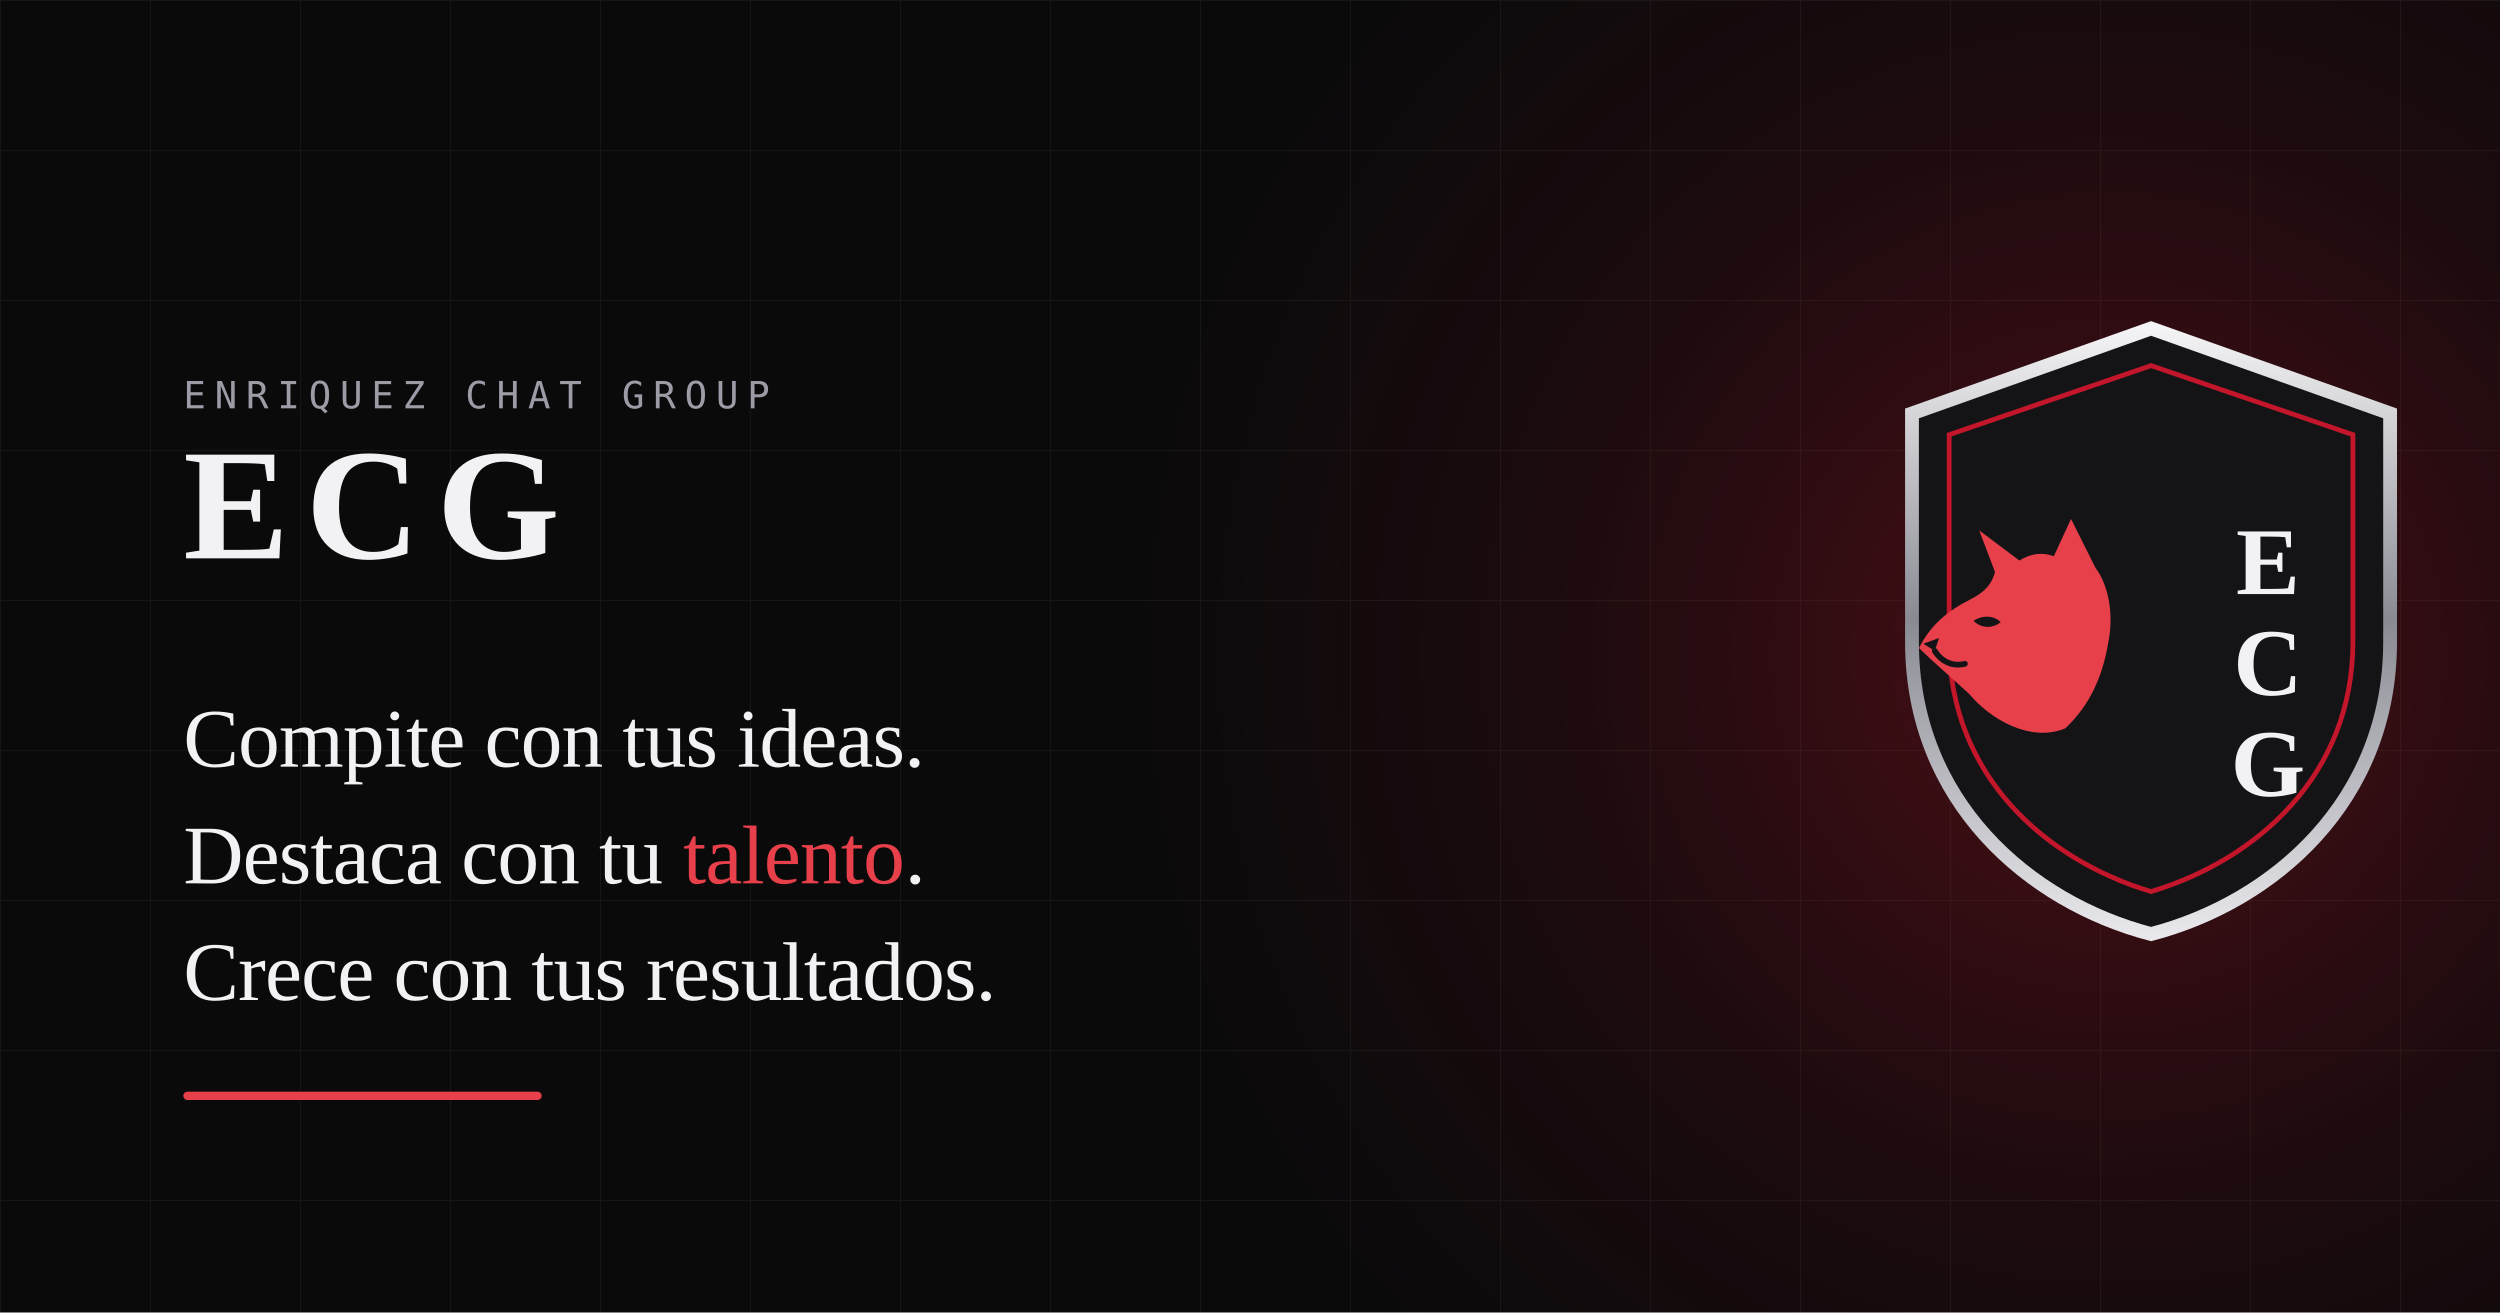
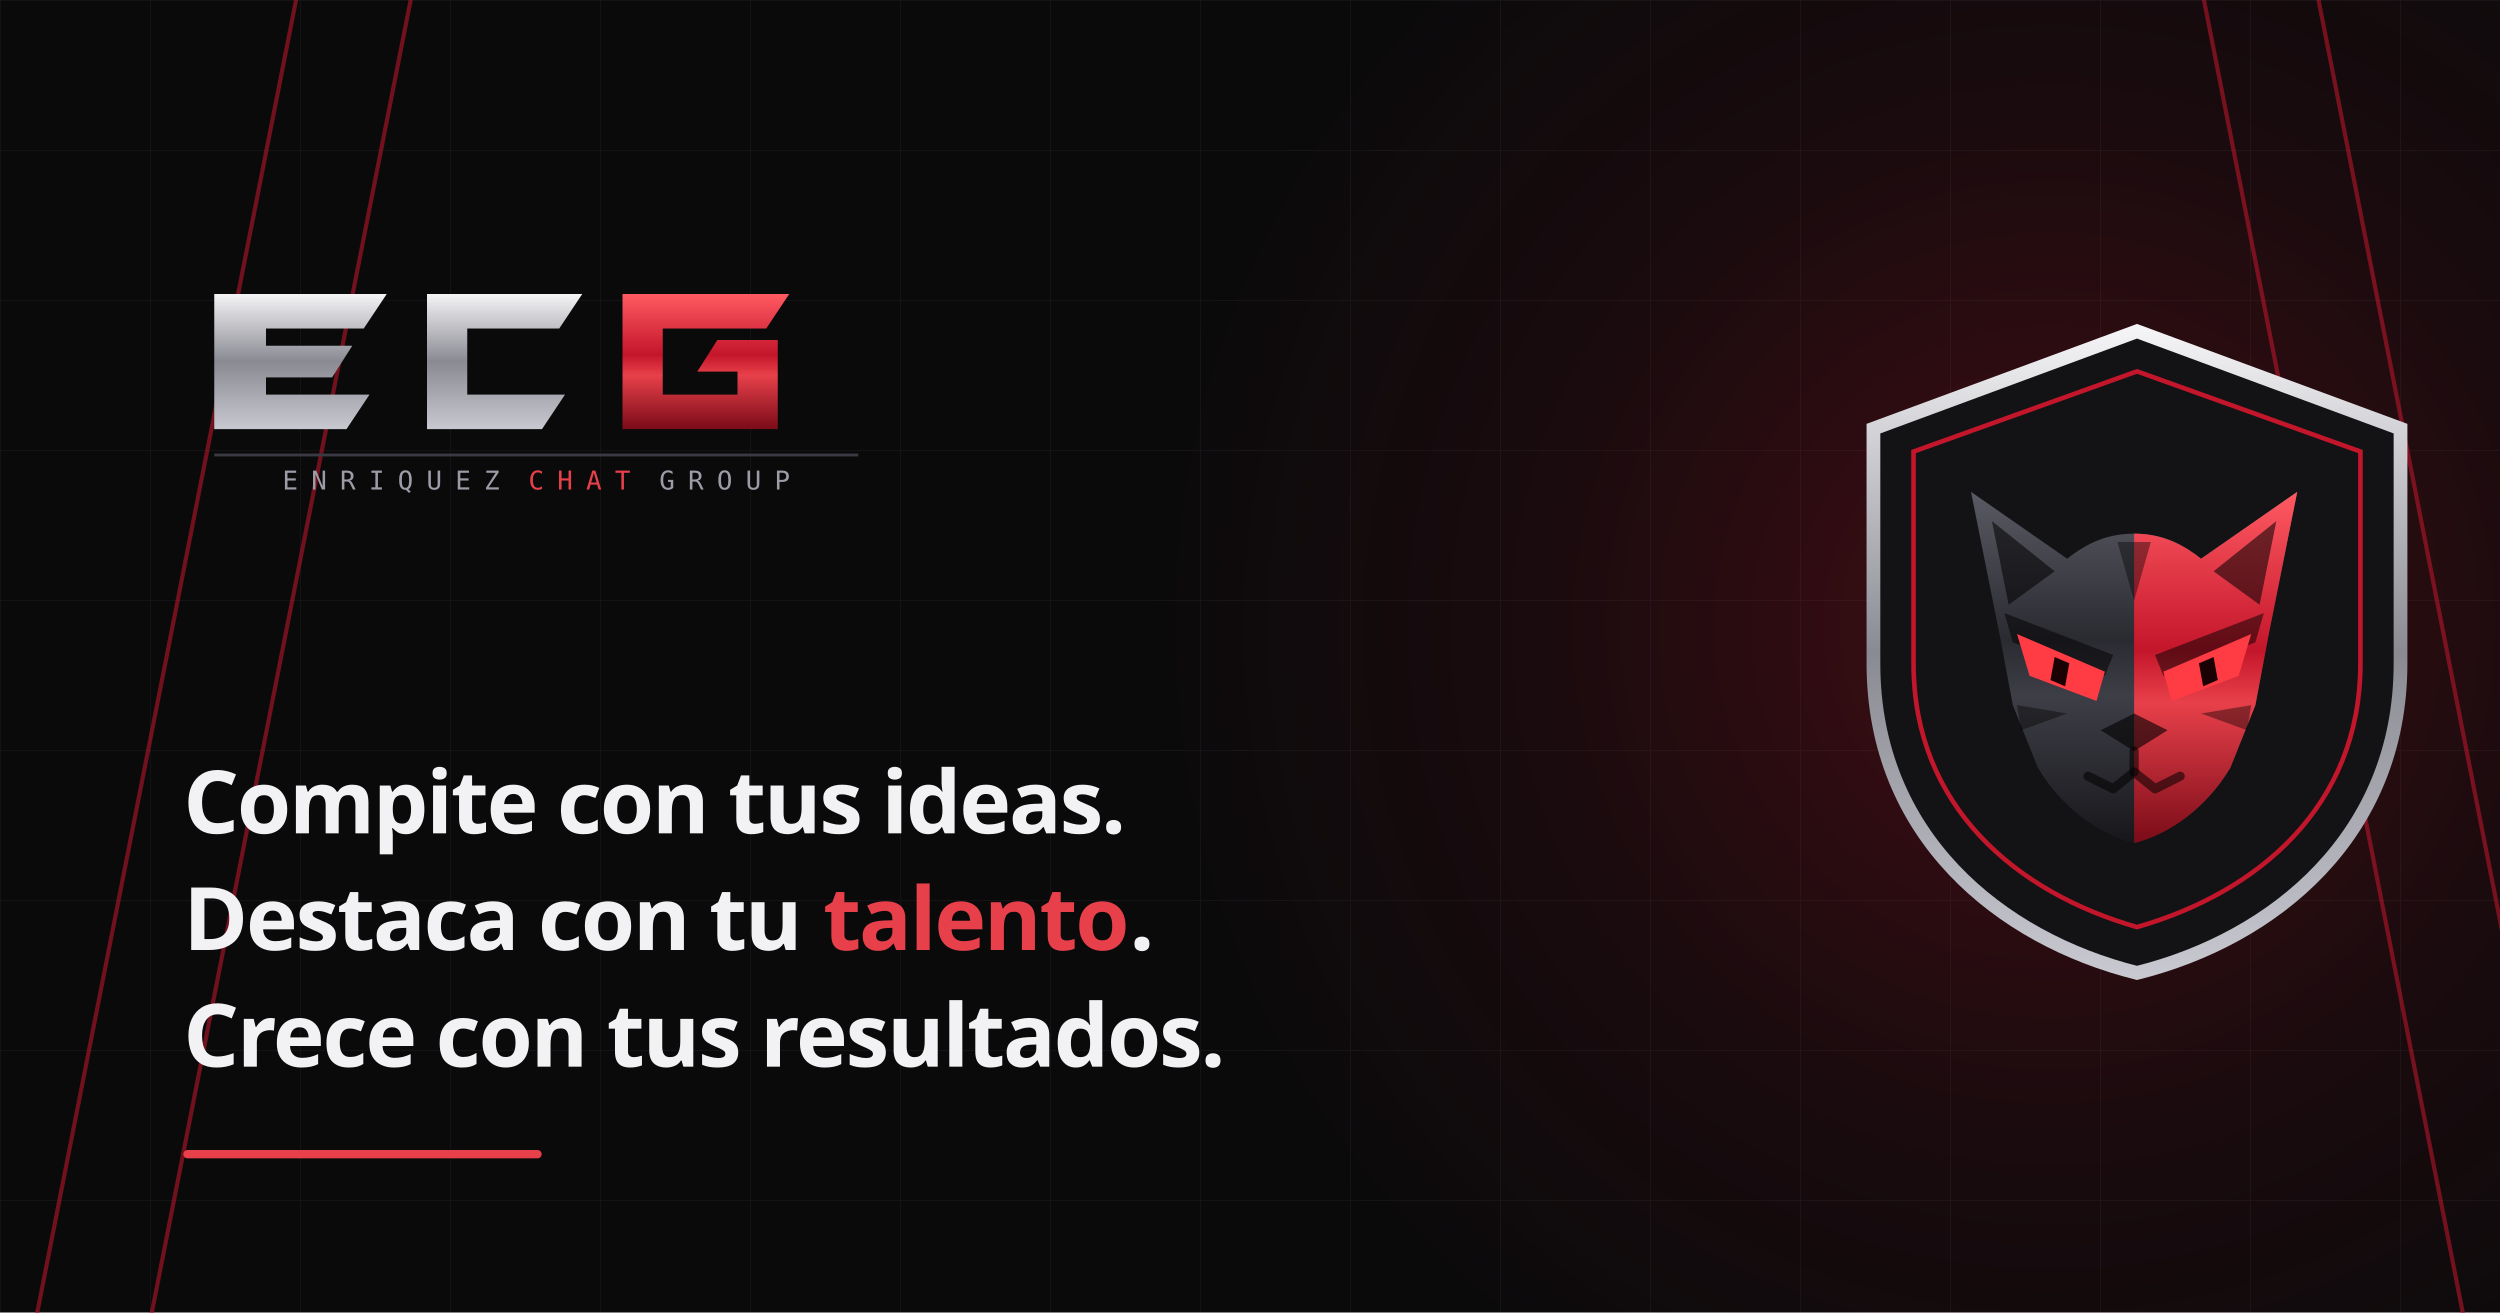
- <svg xmlns="http://www.w3.org/2000/svg" width="1200" height="630" viewBox="0 0 1200 630" role="img" aria-label="ECG, Enriquez Chat Group — Compite con tus ideas. Destaca con tu talento. Crece con tus resultados.">
+ <svg xmlns="http://www.w3.org/2000/svg" width="1200" height="630" viewBox="0 0 1200 630" role="img" aria-label="ECG, Enriquez Chat Group - Compite con tus ideas. Destaca con tu talento. Crece con tus resultados.">
  <defs>
+     <linearGradient id="acero" x1="0" y1="0" x2="0" y2="1">
+       <stop offset="0" stop-color="#5A5A64" />
+       <stop offset=".42" stop-color="#2A2A31" />
+       <stop offset=".58" stop-color="#3E3E47" />
+       <stop offset="1" stop-color="#17171B" />
+     </linearGradient>
+     <linearGradient id="rojo" x1="0" y1="0" x2="0" y2="1">
+       <stop offset="0" stop-color="#FF5A62" />
+       <stop offset=".45" stop-color="#C4162B" />
+       <stop offset=".6" stop-color="#E8404A" />
+       <stop offset="1" stop-color="#7A0C18" />
+     </linearGradient>
+     <linearGradient id="filo" x1="0" y1="0" x2="0" y2="1">
+       <stop offset="0" stop-color="#F4F4F6" />
+       <stop offset=".5" stop-color="#8A8A93" />
+       <stop offset="1" stop-color="#C8C8D0" />
+     </linearGradient>
+     <clipPath id="mitad">
+       <rect x="50" y="0" width="50" height="100" />
+     </clipPath>
    <radialGradient id="glow" cx="50%" cy="50%" r="50%">
-       <stop offset="0" stop-color="#C4162B" stop-opacity=".34" />
-       <stop offset="55%" stop-color="#C4162B" stop-opacity=".1" />
+       <stop offset="0" stop-color="#C4162B" stop-opacity=".3" />
+       <stop offset="55%" stop-color="#C4162B" stop-opacity=".09" />
      <stop offset="100%" stop-color="#C4162B" stop-opacity="0" />
    </radialGradient>
-     <linearGradient id="metal" x1="0" y1="0" x2="0" y2="1">
-       <stop offset="0" stop-color="#F4F4F6" />
-       <stop offset=".48" stop-color="#8A8A93" />
-       <stop offset="1" stop-color="#E8E8EC" />
-     </linearGradient>
    <pattern id="grid" width="72" height="72" patternUnits="userSpaceOnUse">
-       <path d="M72 0H0v72" fill="none" stroke="#F2F2F4" stroke-opacity=".05" stroke-width="1" />
+       <path d="M72 0H0v72" fill="none" stroke="#F2F2F4" stroke-opacity=".045" stroke-width="1" />
    </pattern>
  </defs>
  <rect width="1200" height="630" fill="#0A0A0B" />
  <rect width="1200" height="630" fill="url(#grid)" />
-   <circle cx="1010" cy="315" r="470" fill="url(#glow)" />
-   <g transform="translate(905 150) scale(2.55)">
-     <path d="M50 3 L95 19 V62 C95 92 73 111 50 117 C27 111 5 92 5 62 V19 Z" fill="#141416" stroke="url(#metal)" stroke-width="2.6" />
-     <path d="M50 10 L88 23 V62 C88 87 70 103 50 109 C30 103 12 87 12 62 V23 Z" fill="none" stroke="#C4162B" stroke-width=".9" />
-     <line x1="50" y1="22" x2="50" y2="104" stroke="url(#metal)" stroke-width="1" />
-     <g transform="translate(2,34) scale(.54)">
-       <path d="M8 54 C 12 46, 18 41, 26 37 C 31 34.5, 33.5 31.5, 34.5 27.5 L 29 13 L 43 23.5 C 47 21, 51 20.5, 55 22 L 61 9 L 69.5 26 C 74 32, 76 42, 74 52 C 72 64, 67.5 74, 59 82 C 47 87, 33 79, 25.5 70 C 19 64, 12 58, 8 54 Z" fill="#E8404A" />
-       <path d="M27 44.5 C 30 42.5, 34 42.5, 36.5 45 C 34 47, 30 47.5, 27 44.5 Z" fill="#141416" />
-       <path d="M9.5 52.5 L15 50.5 L13.5 55 Z" fill="#141416" />
-       <path d="M13.5 55 C 16 59, 20 60.5, 24 59.5" fill="none" stroke="#141416" stroke-width="2" stroke-linecap="round" />
-     </g>
-     <g fill="#F2F2F4" font-family="Georgia, 'Times New Roman', serif" font-size="18" font-weight="700" text-anchor="middle" letter-spacing="1">
-       <text x="72" y="53">E</text>
-       <text x="72" y="72">C</text>
-       <text x="72" y="91">G</text>
+   <circle cx="985" cy="300" r="440" fill="url(#glow)" />
+   <g stroke="#C4162B" stroke-width="2" opacity=".55">
+     <path d="M150 -40 L10 670" />
+     <path d="M205 -40 L65 670" />
+     <path d="M1050 -40 L1190 670" />
+     <path d="M1105 -40 L1245 670" />
+   </g>
+   <g transform="translate(880 148) scale(2.75)">
+     <path d="M53 4 L99 21 V62 C99 92 77 110 53 116 C29 110 7 92 7 62 V21 Z" fill="#131316" stroke="url(#filo)" stroke-width="2.4" />
+     <path d="M53 11 L92 25 V62 C92 87 74 102 53 108 C32 102 14 87 14 62 V25 Z" fill="none" stroke="#C4162B" stroke-width=".8" />
+     <g transform="translate(16,24) scale(.73)">
+       <path d="M50 95 C 42 93, 33 87, 27 77 L 21 62 L 18 46 L 11 11 L 34 27 C 39 23, 44 21, 50 21 C 56 21, 61 23, 66 27 L 89 11 L 82 46 L 79 62 L 73 77 C 67 87, 58 93, 50 95 Z" fill="url(#acero)" />
+       <g clip-path="url(#mitad)">
+         <path d="M50 95 C 42 93, 33 87, 27 77 L 21 62 L 18 46 L 11 11 L 34 27 C 39 23, 44 21, 50 21 C 56 21, 61 23, 66 27 L 89 11 L 82 46 L 79 62 L 73 77 C 67 87, 58 93, 50 95 Z" fill="url(#rojo)" />
+       </g>
+       <path d="M16 18 L31 30 L20 38 Z" fill="#000" opacity=".55" />
+       <path d="M84 18 L69 30 L80 38 Z" fill="#000" opacity=".55" />
+       <path d="M19 40 L45 50 L43 55 L21 47 Z" fill="#000" opacity=".5" />
+       <path d="M81 40 L55 50 L57 55 L79 47 Z" fill="#000" opacity=".5" />
+       <path d="M22 45 L43 54 L41 61 L25 55 Z" fill="#FF3B44" />
+       <path d="M78 45 L57 54 L59 61 L75 55 Z" fill="#FF3B44" />
+       <path d="M31 50.5 L34.5 52 L33.5 57.5 L30 56 Z" fill="#1A0104" />
+       <path d="M69 50.5 L65.5 52 L66.5 57.5 L70 56 Z" fill="#1A0104" />
+       <path d="M42 68 L50 64 L58 68 L50 73 Z" fill="#000" opacity=".6" />
+       <path d="M50 73 L50 78" stroke="#000" stroke-opacity=".55" stroke-width="2.2" stroke-linecap="round" />
+       <path d="M39 79 L45 82 L50 78 L55 82 L61 79" fill="none" stroke="#000" stroke-opacity=".55" stroke-width="2.2" stroke-linejoin="round" stroke-linecap="round" />
+       <path d="M46 23 L50 37 L54 23 Z" fill="#000" opacity=".4" />
+       <path d="M22 62 L34 64 L23 68 Z" fill="#000" opacity=".4" />
+       <path d="M78 62 L66 64 L77 68 Z" fill="#000" opacity=".4" />
    </g>
  </g>
-   <text x="88" y="196" fill="#9C9CA7" font-family="Consolas, monospace" font-size="18" letter-spacing="4.2">ENRIQUEZ CHAT GROUP</text>
-   <text x="88" y="268" fill="#F2F2F4" font-family="Georgia, 'Times New Roman', serif" font-size="76" font-weight="700" letter-spacing="8">ECG</text>
-   <g fill="#F2F2F4" font-family="Georgia, 'Times New Roman', serif" font-size="40" letter-spacing="-.4">
-     <text x="88" y="368">Compite con tus ideas.</text>
-     <text x="88" y="424">Destaca con tu <tspan fill="#E8404A">talento</tspan>.</text>
-     <text x="88" y="480">Crece con tus resultados.</text>
+   <g transform="translate(78 108) scale(1.38)">
+     <path d="M18 24 H78 L70 36 H36 V42 H66 L59 53 H36 V59 H72 L64 71 H18 Z" fill="url(#filo)" />
+     <path d="M92 24 H146 L138 36 H106 V59 H140 L132 71 H92 Z" fill="url(#filo)" />
+     <path d="M160 24 H218 L210 36 H174 V59 H200 V51 H186 L193 40 H214 V71 H160 Z" fill="url(#rojo)" />
+     <line x1="18" y1="80" x2="242" y2="80" stroke="#3A3A42" stroke-width="1" />
+     <text x="130" y="92" text-anchor="middle" fill="#9C9CA7" font-family="Consolas, monospace" font-size="9" letter-spacing="4.6">ENRIQUEZ <tspan fill="#E8404A">CHAT</tspan> GROUP</text>
  </g>
-   <rect x="88" y="524" width="172" height="4" rx="2" fill="#E8404A" />
+   <g fill="#F2F2F4" font-family="Segoe UI, system-ui, sans-serif" font-size="42" font-weight="650" letter-spacing="-1">
+     <text x="88" y="400">Compite con tus ideas.</text>
+     <text x="88" y="456">Destaca con tu <tspan fill="#E8404A">talento</tspan>.</text>
+     <text x="88" y="512">Crece con tus resultados.</text>
+   </g>
+   <rect x="88" y="552" width="172" height="4" rx="2" fill="#E8404A" />
</svg>
